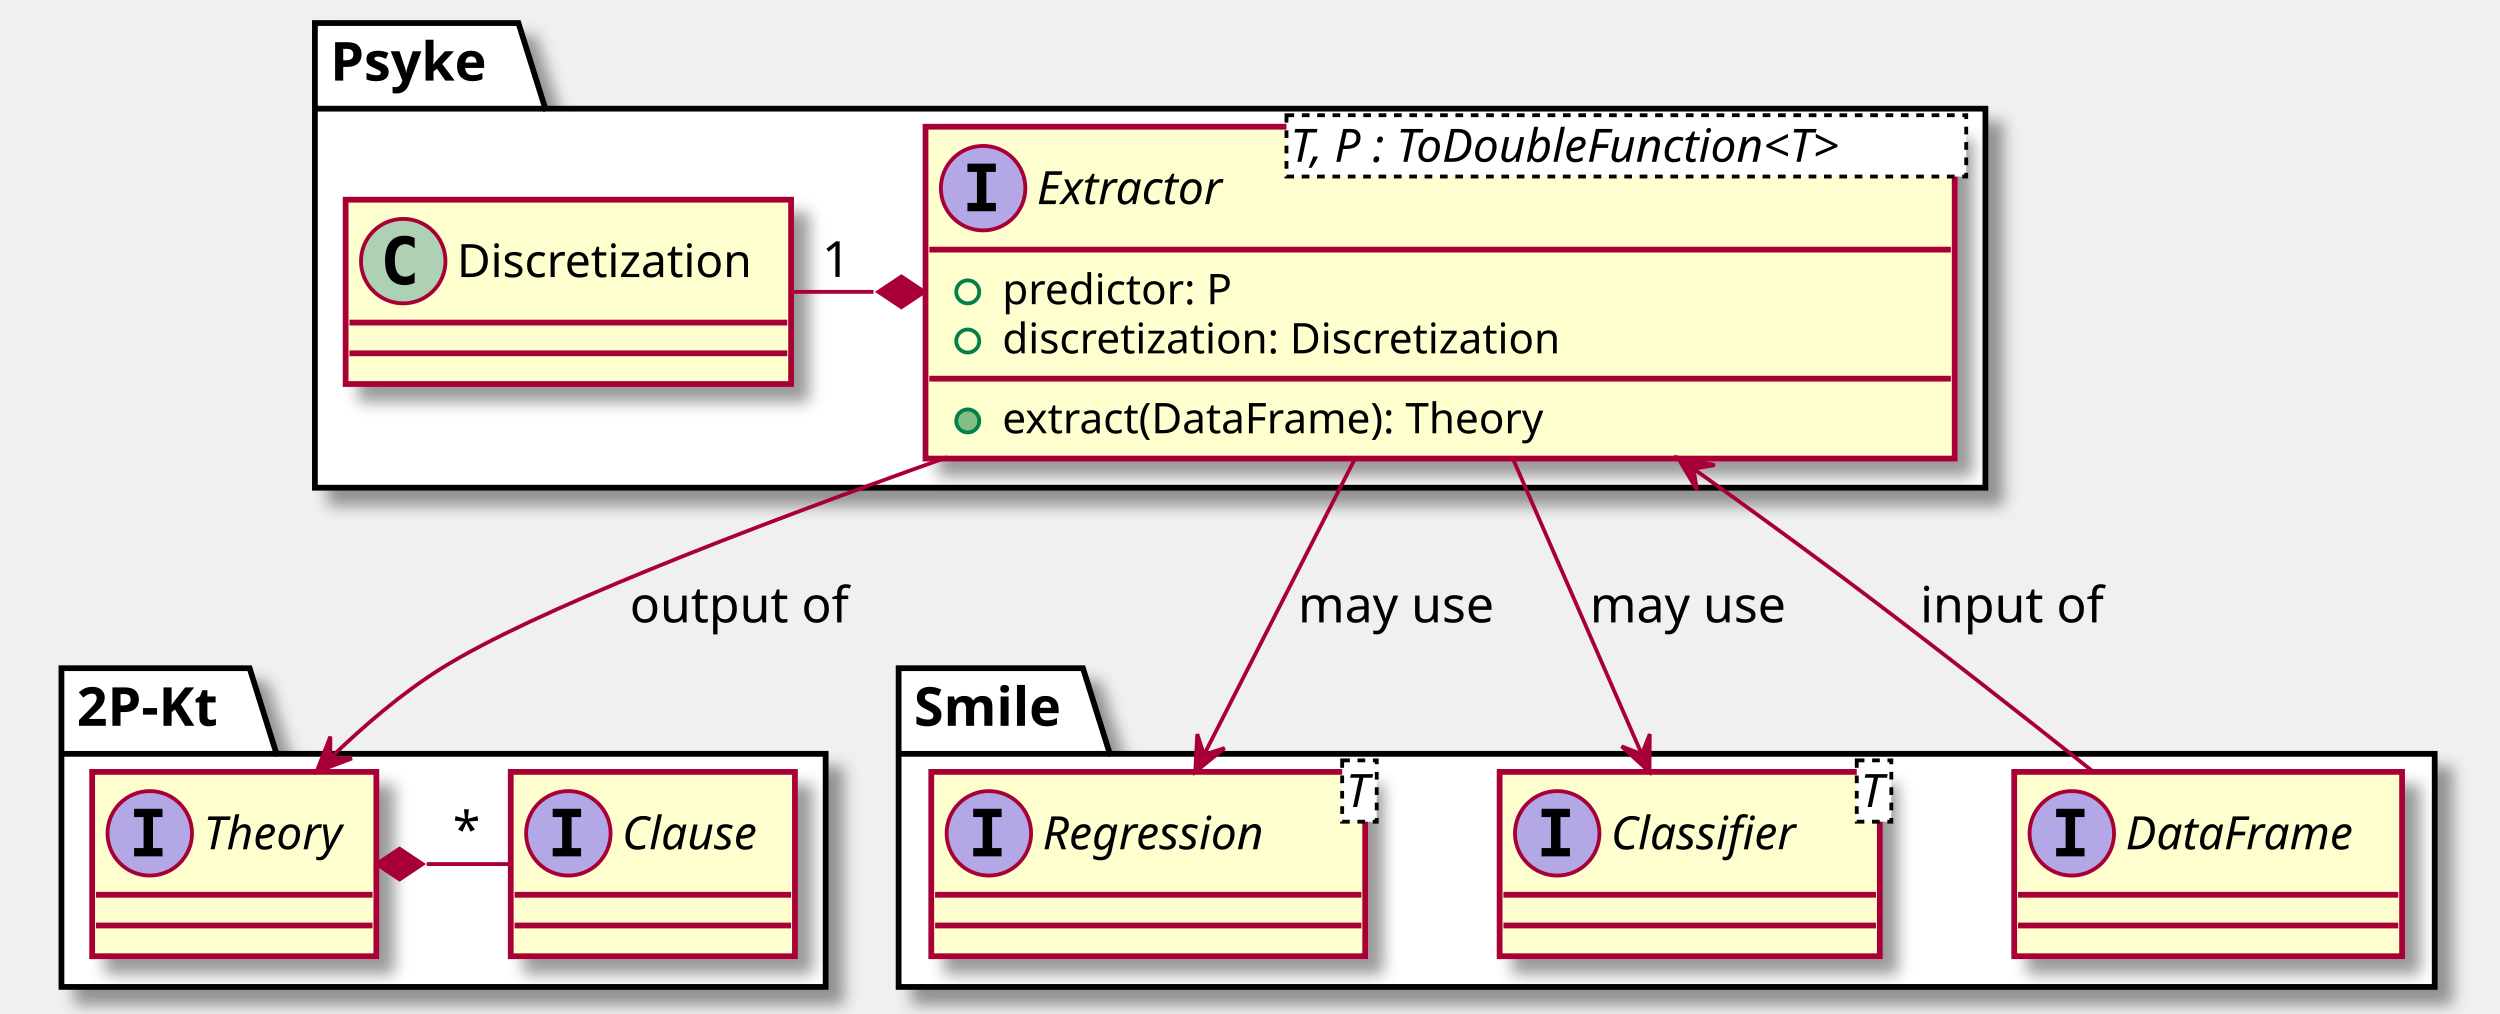
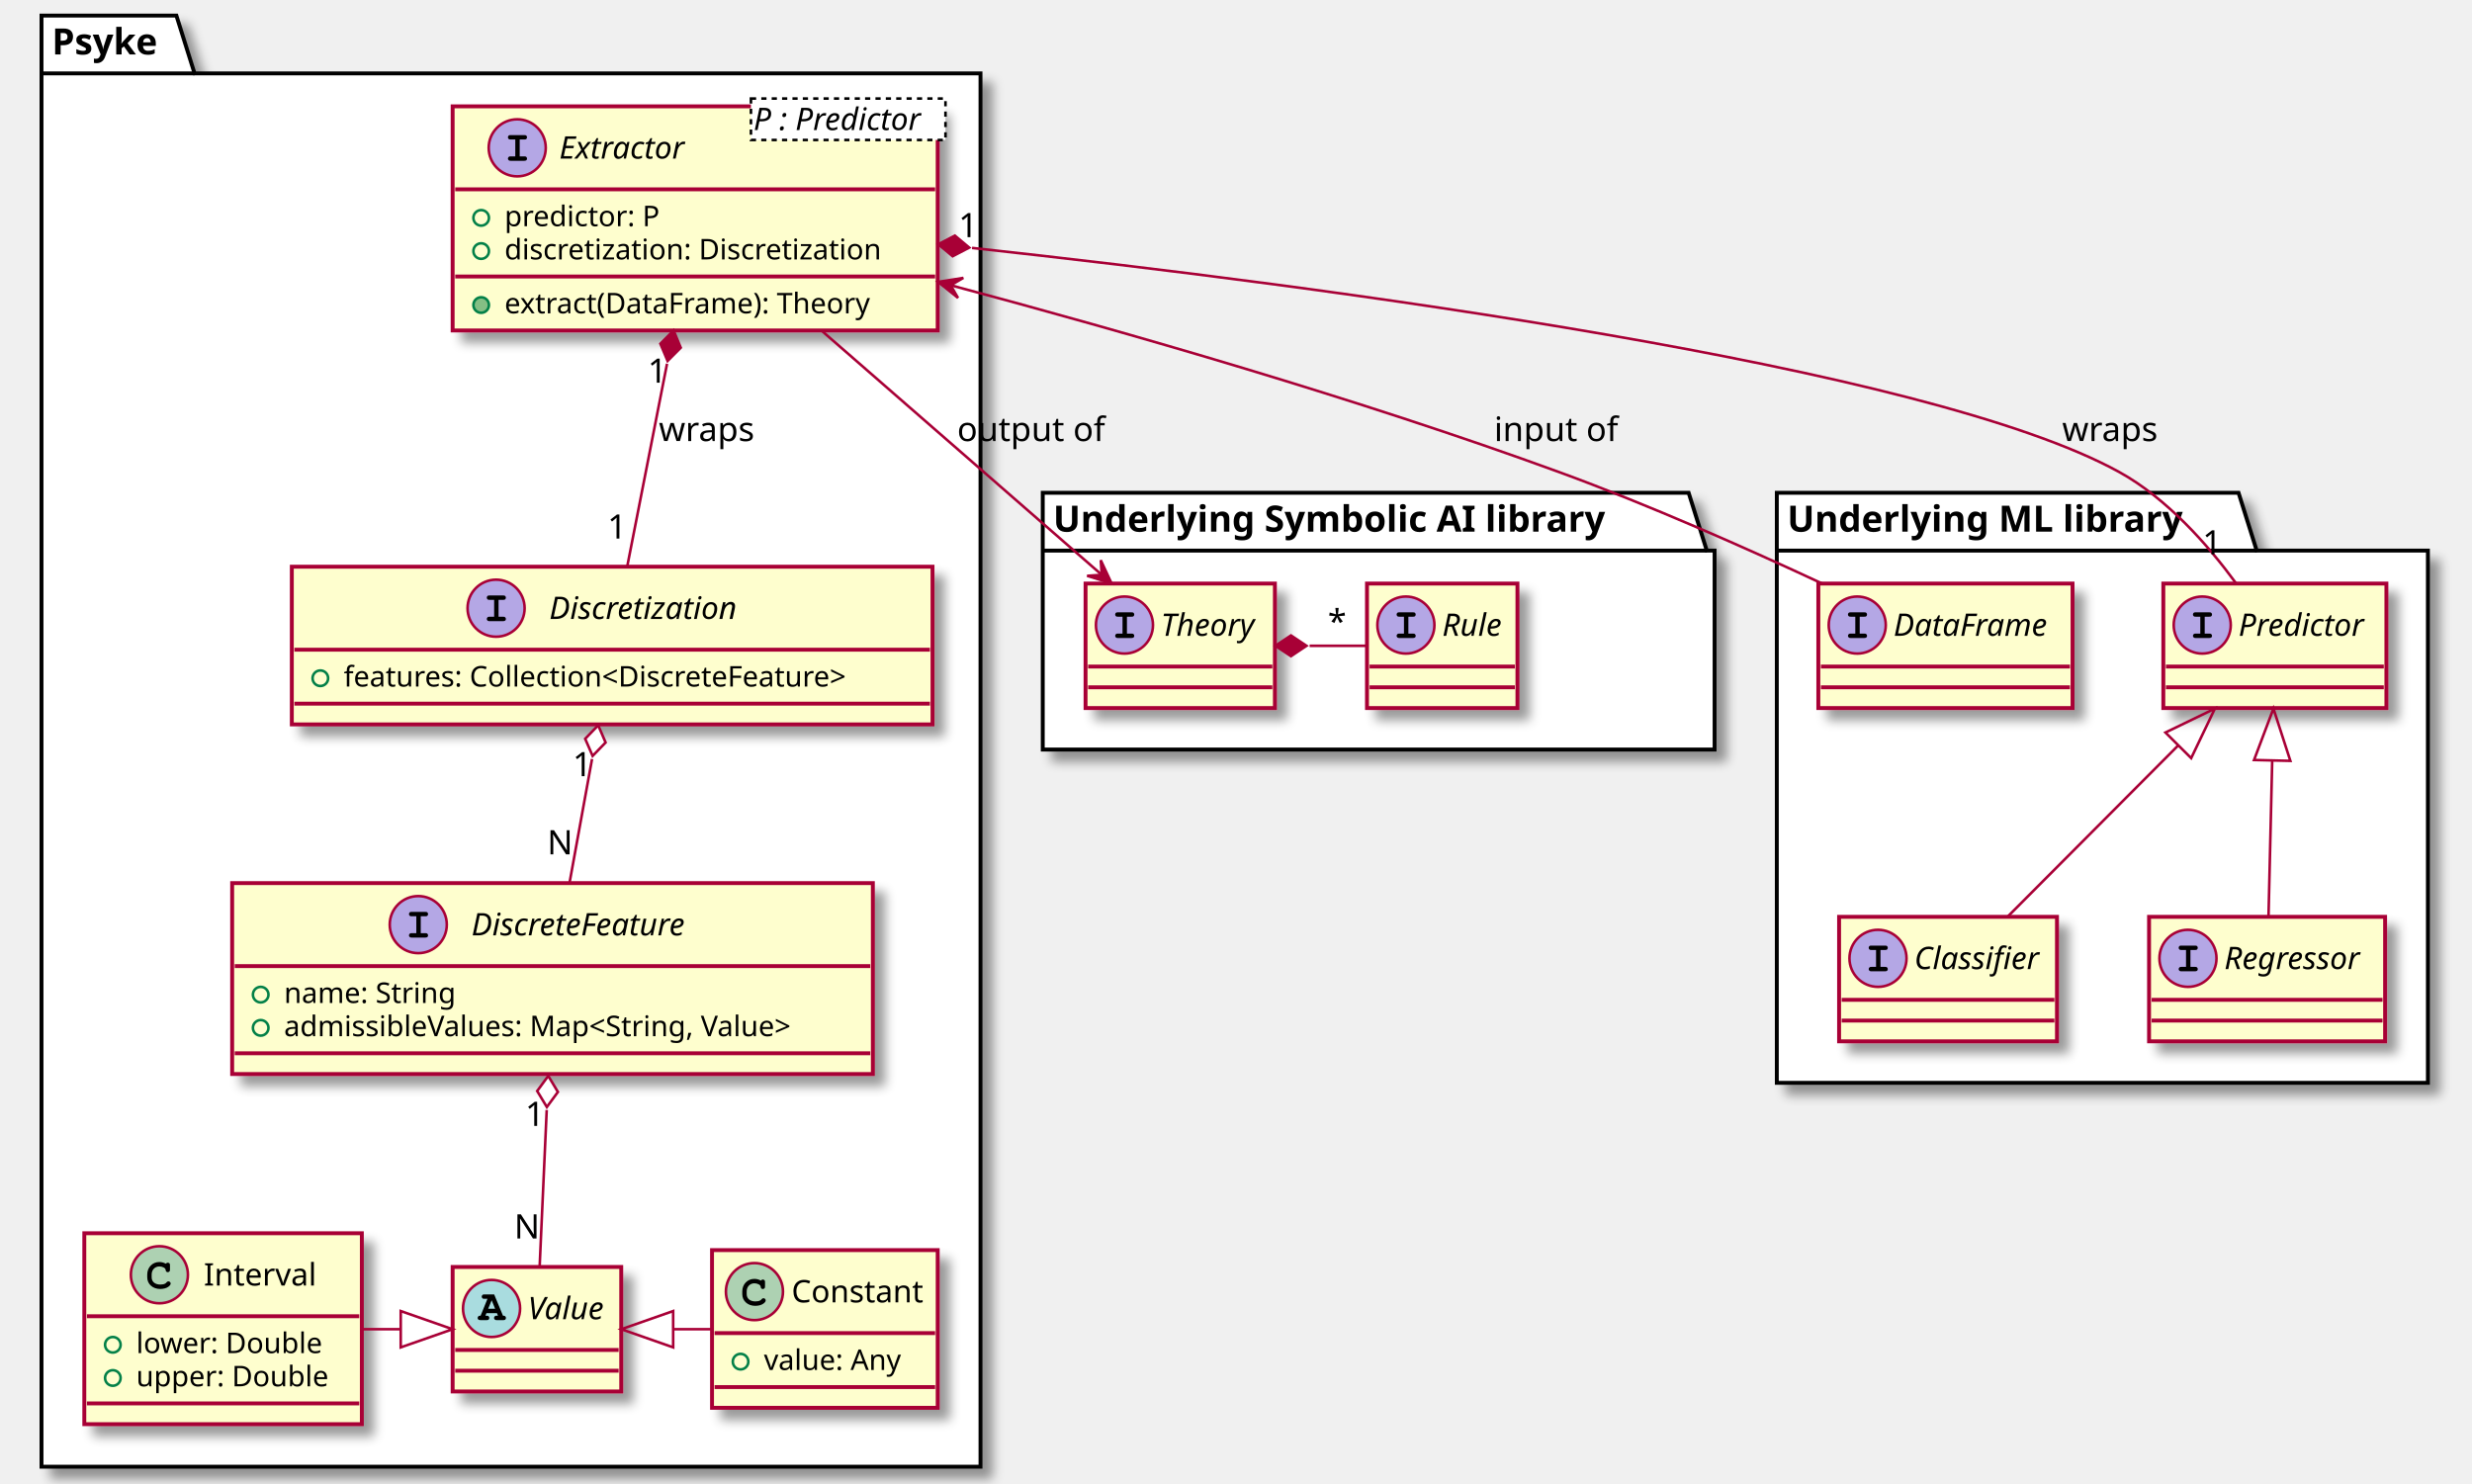
- <svg xmlns="http://www.w3.org/2000/svg" contentScriptType="application/ecmascript" contentStyleType="text/css" height="264px" preserveAspectRatio="none" style="width:651px;height:264px;background:#FFFFFF;" version="1.1" viewBox="0 0 651 264" width="651px" zoomAndPan="magnify">
+ <svg xmlns="http://www.w3.org/2000/svg" contentScriptType="application/ecmascript" contentStyleType="text/css" height="572px" preserveAspectRatio="none" style="width:953px;height:572px;background:#FFFFFF;" version="1.1" viewBox="0 0 953 572" width="953px" zoomAndPan="magnify">
  <defs>
-     <filter height="300%" id="fgtbr0j5qtv4c" width="300%" x="-1" y="-1">
+     <filter height="300%" id="fh14m5f13ghaq" width="300%" x="-1" y="-1">
      <feGaussianBlur result="blurOut" stdDeviation="2.0" />
      <feColorMatrix in="blurOut" result="blurOut2" type="matrix" values="0 0 0 0 0 0 0 0 0 0 0 0 0 0 0 0 0 0 .4 0" />
      <feOffset dx="4.0" dy="4.0" in="blurOut2" result="blurOut3" />
      <feBlend in="SourceGraphic" in2="blurOut3" mode="normal" />
    </filter>
  </defs>
  <g>
-     <polygon fill="#FFFFFF" filter="url(#fgtbr0j5qtv4c)" points="234,174,282,174,289,196.297,634,196.297,634,257,234,257,234,174" style="stroke:#000000;stroke-width:1.5;" />
-     <line style="stroke:#000000;stroke-width:1.5;" x1="234" x2="289" y1="196.297" y2="196.297" />
-     <text fill="#000000" font-family="sans-serif" font-size="14" font-weight="bold" lengthAdjust="spacing" textLength="42" x="238" y="188.995">Smile</text>
-     <polygon fill="#FFFFFF" filter="url(#fgtbr0j5qtv4c)" points="16,174,65,174,72,196.297,215,196.297,215,257,16,257,16,174" style="stroke:#000000;stroke-width:1.5;" />
-     <line style="stroke:#000000;stroke-width:1.5;" x1="16" x2="72" y1="196.297" y2="196.297" />
-     <text fill="#000000" font-family="sans-serif" font-size="14" font-weight="bold" lengthAdjust="spacing" textLength="43" x="20" y="188.995">2P-Kt</text>
-     <polygon fill="#FFFFFF" filter="url(#fgtbr0j5qtv4c)" points="82,6,135,6,142,28.297,517,28.297,517,127,82,127,82,6" style="stroke:#000000;stroke-width:1.5;" />
-     <line style="stroke:#000000;stroke-width:1.5;" x1="82" x2="142" y1="28.297" y2="28.297" />
-     <text fill="#000000" font-family="sans-serif" font-size="14" font-weight="bold" lengthAdjust="spacing" textLength="47" x="86" y="20.995">Psyke</text>
-     <rect codeLine="2" fill="#FEFECE" filter="url(#fgtbr0j5qtv4c)" height="48" id="Regression" style="stroke:#A80036;stroke-width:1.5;" width="113" x="242.5" y="201" />
-     <ellipse cx="257.5" cy="217" fill="#B4A7E5" rx="11" ry="11" style="stroke:#A80036;stroke-width:1.0;" />
-     <path d="M253.422,212.766 L253.422,210.609 L260.812,210.609 L260.812,212.766 L258.344,212.766 L258.344,220.844 L260.812,220.844 L260.812,223 L253.422,223 L253.422,220.844 L255.891,220.844 L255.891,212.766 L253.422,212.766 Z " fill="#000000" />
-     <text fill="#000000" font-family="sans-serif" font-size="12" font-style="italic" lengthAdjust="spacing" textLength="70" x="271.5" y="221.154">Regression</text>
-     <rect fill="#FFFFFF" height="15.969" style="stroke:#000000;stroke-width:1.0;stroke-dasharray:2.0,2.0;" width="9" x="349.5" y="198" />
-     <text fill="#000000" font-family="sans-serif" font-size="12" font-style="italic" lengthAdjust="spacing" textLength="7" x="350.5" y="210.139">T</text>
-     <line style="stroke:#A80036;stroke-width:1.5;" x1="243.5" x2="354.5" y1="233" y2="233" />
-     <line style="stroke:#A80036;stroke-width:1.5;" x1="243.5" x2="354.5" y1="241" y2="241" />
-     <rect codeLine="3" fill="#FEFECE" filter="url(#fgtbr0j5qtv4c)" height="48" id="Classifier" style="stroke:#A80036;stroke-width:1.5;" width="99" x="390.5" y="201" />
-     <ellipse cx="405.5" cy="217" fill="#B4A7E5" rx="11" ry="11" style="stroke:#A80036;stroke-width:1.0;" />
-     <path d="M401.422,212.766 L401.422,210.609 L408.812,210.609 L408.812,212.766 L406.344,212.766 L406.344,220.844 L408.812,220.844 L408.812,223 L401.422,223 L401.422,220.844 L403.891,220.844 L403.891,212.766 L401.422,212.766 Z " fill="#000000" />
-     <text fill="#000000" font-family="sans-serif" font-size="12" font-style="italic" lengthAdjust="spacing" textLength="56" x="419.5" y="221.154">Classifier</text>
-     <rect fill="#FFFFFF" height="15.969" style="stroke:#000000;stroke-width:1.0;stroke-dasharray:2.0,2.0;" width="9" x="483.5" y="198" />
-     <text fill="#000000" font-family="sans-serif" font-size="12" font-style="italic" lengthAdjust="spacing" textLength="7" x="484.5" y="210.139">T</text>
-     <line style="stroke:#A80036;stroke-width:1.5;" x1="391.5" x2="488.5" y1="233" y2="233" />
-     <line style="stroke:#A80036;stroke-width:1.5;" x1="391.5" x2="488.5" y1="241" y2="241" />
-     <rect codeLine="4" fill="#FEFECE" filter="url(#fgtbr0j5qtv4c)" height="48" id="DataFrame" style="stroke:#A80036;stroke-width:1.5;" width="101" x="524.5" y="201" />
-     <ellipse cx="539.5" cy="217" fill="#B4A7E5" rx="11" ry="11" style="stroke:#A80036;stroke-width:1.0;" />
-     <path d="M535.422,212.766 L535.422,210.609 L542.812,210.609 L542.812,212.766 L540.344,212.766 L540.344,220.844 L542.812,220.844 L542.812,223 L535.422,223 L535.422,220.844 L537.891,220.844 L537.891,212.766 L535.422,212.766 Z " fill="#000000" />
-     <text fill="#000000" font-family="sans-serif" font-size="12" font-style="italic" lengthAdjust="spacing" textLength="69" x="553.5" y="221.154">DataFrame</text>
-     <line style="stroke:#A80036;stroke-width:1.5;" x1="525.5" x2="624.5" y1="233" y2="233" />
-     <line style="stroke:#A80036;stroke-width:1.5;" x1="525.5" x2="624.5" y1="241" y2="241" />
-     <rect codeLine="8" fill="#FEFECE" filter="url(#fgtbr0j5qtv4c)" height="48" id="Clause" style="stroke:#A80036;stroke-width:1.5;" width="74" x="133" y="201" />
-     <ellipse cx="148" cy="217" fill="#B4A7E5" rx="11" ry="11" style="stroke:#A80036;stroke-width:1.0;" />
-     <path d="M143.922,212.766 L143.922,210.609 L151.312,210.609 L151.312,212.766 L148.844,212.766 L148.844,220.844 L151.312,220.844 L151.312,223 L143.922,223 L143.922,220.844 L146.391,220.844 L146.391,212.766 L143.922,212.766 Z " fill="#000000" />
-     <text fill="#000000" font-family="sans-serif" font-size="12" font-style="italic" lengthAdjust="spacing" textLength="42" x="162" y="221.154">Clause</text>
-     <line style="stroke:#A80036;stroke-width:1.5;" x1="134" x2="206" y1="233" y2="233" />
-     <line style="stroke:#A80036;stroke-width:1.5;" x1="134" x2="206" y1="241" y2="241" />
-     <rect codeLine="9" fill="#FEFECE" filter="url(#fgtbr0j5qtv4c)" height="48" id="Theory" style="stroke:#A80036;stroke-width:1.5;" width="74" x="24" y="201" />
-     <ellipse cx="39" cy="217" fill="#B4A7E5" rx="11" ry="11" style="stroke:#A80036;stroke-width:1.0;" />
-     <path d="M34.922,212.766 L34.922,210.609 L42.312,210.609 L42.312,212.766 L39.844,212.766 L39.844,220.844 L42.312,220.844 L42.312,223 L34.922,223 L34.922,220.844 L37.391,220.844 L37.391,212.766 L34.922,212.766 Z " fill="#000000" />
-     <text fill="#000000" font-family="sans-serif" font-size="12" font-style="italic" lengthAdjust="spacing" textLength="42" x="53" y="221.154">Theory</text>
-     <line style="stroke:#A80036;stroke-width:1.5;" x1="25" x2="97" y1="233" y2="233" />
-     <line style="stroke:#A80036;stroke-width:1.5;" x1="25" x2="97" y1="241" y2="241" />
-     <rect codeLine="15" fill="#FEFECE" filter="url(#fgtbr0j5qtv4c)" height="86.414" id="Extractor" style="stroke:#A80036;stroke-width:1.5;" width="268" x="241" y="33" />
-     <ellipse cx="256" cy="49" fill="#B4A7E5" rx="11" ry="11" style="stroke:#A80036;stroke-width:1.0;" />
-     <path d="M251.922,44.766 L251.922,42.609 L259.312,42.609 L259.312,44.766 L256.844,44.766 L256.844,52.844 L259.312,52.844 L259.312,55 L251.922,55 L251.922,52.844 L254.391,52.844 L254.391,44.766 L251.922,44.766 Z " fill="#000000" />
-     <text fill="#000000" font-family="sans-serif" font-size="12" font-style="italic" lengthAdjust="spacing" textLength="57" x="270" y="53.154">Extractor</text>
-     <rect fill="#FFFFFF" height="15.969" style="stroke:#000000;stroke-width:1.0;stroke-dasharray:2.0,2.0;" width="177" x="335" y="30" />
-     <text fill="#000000" font-family="sans-serif" font-size="12" font-style="italic" lengthAdjust="spacing" textLength="175" x="336" y="42.139">T, P : ToDoubleFunction&lt;T&gt;</text>
-     <line style="stroke:#A80036;stroke-width:1.5;" x1="242" x2="508" y1="65" y2="65" />
-     <ellipse cx="252" cy="76" rx="3" ry="3" style="stroke:#038048;stroke-width:1.0;fill:none;" />
-     <text fill="#000000" font-family="sans-serif" font-size="11" lengthAdjust="spacing" textLength="66" x="261" y="79.21">predictor: P</text>
-     <ellipse cx="252" cy="88.805" rx="3" ry="3" style="stroke:#038048;stroke-width:1.0;fill:none;" />
-     <text fill="#000000" font-family="sans-serif" font-size="11" lengthAdjust="spacing" textLength="159" x="261" y="92.015">discretization: Discretization</text>
-     <line style="stroke:#A80036;stroke-width:1.5;" x1="242" x2="508" y1="98.609" y2="98.609" />
-     <ellipse cx="252" cy="109.609" fill="#84BE84" rx="3" ry="3" style="stroke:#038048;stroke-width:1.0;" />
-     <text fill="#000000" font-family="sans-serif" font-size="11" lengthAdjust="spacing" textLength="156" x="261" y="112.82">extract(DataFrame): Theory</text>
-     <rect codeLine="21" fill="#FEFECE" filter="url(#fgtbr0j5qtv4c)" height="48" id="Discretization" style="stroke:#A80036;stroke-width:1.5;" width="116" x="90" y="52" />
-     <ellipse cx="105" cy="68" fill="#ADD1B2" rx="11" ry="11" style="stroke:#A80036;stroke-width:1.0;" />
-     <path d="M107.969,73.641 Q107.391,73.938 106.75,74.078 Q106.109,74.234 105.406,74.234 Q102.906,74.234 101.578,72.594 Q100.266,70.938 100.266,67.812 Q100.266,64.688 101.578,63.031 Q102.906,61.375 105.406,61.375 Q106.109,61.375 106.75,61.531 Q107.406,61.688 107.969,61.984 L107.969,64.703 Q107.344,64.125 106.75,63.859 Q106.156,63.578 105.531,63.578 Q104.188,63.578 103.5,64.656 Q102.812,65.719 102.812,67.812 Q102.812,69.906 103.5,70.984 Q104.188,72.047 105.531,72.047 Q106.156,72.047 106.75,71.781 Q107.344,71.5 107.969,70.922 L107.969,73.641 Z " fill="#000000" />
-     <text fill="#000000" font-family="sans-serif" font-size="12" lengthAdjust="spacing" textLength="84" x="119" y="72.154">Discretization</text>
-     <line style="stroke:#A80036;stroke-width:1.5;" x1="91" x2="205" y1="84" y2="84" />
-     <line style="stroke:#A80036;stroke-width:1.5;" x1="91" x2="205" y1="92" y2="92" />
-     <path codeLine="11" d="M111.113,225 C118.375,225 125.636,225 132.897,225 " fill="none" id="Theory-backto-Clause" style="stroke:#A80036;stroke-width:1.0;" />
-     <polygon fill="#A80036" points="98.043,225,104.043,229,110.043,225,104.043,221,98.043,225" style="stroke:#A80036;stroke-width:1.0;" />
-     <text fill="#000000" font-family="sans-serif" font-size="13" lengthAdjust="spacing" textLength="0" x="110.096" y="220.534" />
-     <text fill="#000000" font-family="sans-serif" font-size="13" lengthAdjust="spacing" textLength="7" x="117.903" y="220.603">*</text>
-     <path codeLine="23" d="M206.08,76 C213.207,76 220.334,76 227.461,76 " fill="none" id="Discretization-to-Extractor" style="stroke:#A80036;stroke-width:1.0;" />
-     <polygon fill="#A80036" points="240.722,76,234.722,72,228.722,76,234.722,80,240.722,76" style="stroke:#A80036;stroke-width:1.0;" />
-     <text fill="#000000" font-family="sans-serif" font-size="13" lengthAdjust="spacing" textLength="8" x="214.034" y="72.115">1</text>
-     <text fill="#000000" font-family="sans-serif" font-size="13" lengthAdjust="spacing" textLength="0" x="232.843" y="72.625" />
-     <path codeLine="26" d="M353.018,119.097 C340.33,143.971 324.726,174.563 313.557,196.46 " fill="none" id="Extractor-to-Regression" style="stroke:#A80036;stroke-width:1.0;" />
-     <polygon fill="#A80036" points="311.244,200.996,318.896,194.796,313.516,196.542,311.77,191.161,311.244,200.996" style="stroke:#A80036;stroke-width:1.0;" />
-     <text fill="#000000" font-family="sans-serif" font-size="13" lengthAdjust="spacing" textLength="55" x="338" y="162.067">may use</text>
-     <path codeLine="27" d="M393.801,119.097 C404.607,143.868 417.886,174.307 427.43,196.185 " fill="none" id="Extractor-to-Classifier" style="stroke:#A80036;stroke-width:1.0;" />
-     <polygon fill="#A80036" points="429.528,200.996,429.596,191.147,427.529,196.413,422.263,194.346,429.528,200.996" style="stroke:#A80036;stroke-width:1.0;" />
-     <text fill="#000000" font-family="sans-serif" font-size="13" lengthAdjust="spacing" textLength="55" x="414" y="162.067">may use</text>
-     <path codeLine="29" d="M544.709,200.66 C525.723,185.556 500.641,165.878 478,149 C466.159,140.173 453.416,130.936 441.065,122.115 " fill="none" id="DataFrame-to-Extractor" style="stroke:#A80036;stroke-width:1.0;" />
-     <polygon fill="#A80036" points="436.894,119.141,441.9,127.622,440.965,122.043,446.544,121.109,436.894,119.141" style="stroke:#A80036;stroke-width:1.0;" />
-     <text fill="#000000" font-family="sans-serif" font-size="13" lengthAdjust="spacing" textLength="48" x="500" y="162.067">input of</text>
-     <path codeLine="30" d="M246.669,119.059 C193.377,138.029 138.521,159.298 115,174 C104.667,180.459 94.604,189.099 86.02,197.43 " fill="none" id="Extractor-to-Theory" style="stroke:#A80036;stroke-width:1.0;" />
-     <polygon fill="#A80036" points="82.435,200.974,91.648,197.491,85.991,197.458,86.023,191.802,82.435,200.974" style="stroke:#A80036;stroke-width:1.0;" />
-     <text fill="#000000" font-family="sans-serif" font-size="13" lengthAdjust="spacing" textLength="58" x="164" y="162.067">output of</text>
+     <polygon fill="#FFFFFF" filter="url(#fh14m5f13ghaq)" points="685,190,863,190,870,212.297,936,212.297,936,417.5,685,417.5,685,190" style="stroke:#000000;stroke-width:1.5;" />
+     <line style="stroke:#000000;stroke-width:1.5;" x1="685" x2="870" y1="212.297" y2="212.297" />
+     <text fill="#000000" font-family="sans-serif" font-size="14" font-weight="bold" lengthAdjust="spacing" textLength="172" x="689" y="204.995">Underlying ML library</text>
+     <polygon fill="#FFFFFF" filter="url(#fh14m5f13ghaq)" points="402,190,651,190,658,212.297,661,212.297,661,289,402,289,402,190" style="stroke:#000000;stroke-width:1.5;" />
+     <line style="stroke:#000000;stroke-width:1.5;" x1="402" x2="658" y1="212.297" y2="212.297" />
+     <text fill="#000000" font-family="sans-serif" font-size="14" font-weight="bold" lengthAdjust="spacing" textLength="243" x="406" y="204.995">Underlying Symbolic AI library</text>
+     <polygon fill="#FFFFFF" filter="url(#fh14m5f13ghaq)" points="16,6,68,6,75,28.297,378,28.297,378,565.5,16,565.5,16,6" style="stroke:#000000;stroke-width:1.5;" />
+     <line style="stroke:#000000;stroke-width:1.5;" x1="16" x2="75" y1="28.297" y2="28.297" />
+     <text fill="#000000" font-family="sans-serif" font-size="14" font-weight="bold" lengthAdjust="spacing" textLength="46" x="20" y="20.995">Psyke</text>
+     <rect codeLine="2" fill="#FEFECE" filter="url(#fh14m5f13ghaq)" height="48" id="Predictor" style="stroke:#A80036;stroke-width:1.5;" width="86" x="834" y="225" />
+     <ellipse cx="849" cy="241" fill="#B4A7E5" rx="11" ry="11" style="stroke:#A80036;stroke-width:1.0;" />
+     <path d="M849.953,237.781 L851.672,237.781 C852.062,237.781 852.25,237.75 852.375,237.672 C852.641,237.516 852.781,237.234 852.781,236.938 C852.781,236.672 852.672,236.406 852.438,236.234 C852.266,236.125 852.125,236.094 851.672,236.094 L846.531,236.094 C846.094,236.094 845.969,236.109 845.812,236.203 C845.562,236.359 845.406,236.656 845.406,236.938 C845.406,237.219 845.547,237.469 845.766,237.641 C845.922,237.75 846.109,237.781 846.531,237.781 L848.25,237.781 L848.25,244.297 L846.531,244.297 C846.094,244.297 845.969,244.312 845.812,244.422 C845.562,244.578 845.406,244.859 845.406,245.156 C845.406,245.406 845.547,245.672 845.766,245.828 C845.922,245.953 846.125,246 846.531,246 L851.672,246 C852.422,246 852.781,245.719 852.781,245.156 C852.781,244.875 852.672,244.625 852.438,244.453 C852.266,244.328 852.125,244.297 851.672,244.297 L849.953,244.297 L849.953,237.781 Z " fill="#000000" />
+     <text fill="#000000" font-family="sans-serif" font-size="12" font-style="italic" lengthAdjust="spacing" textLength="54" x="863" y="245.154">Predictor</text>
+     <line style="stroke:#A80036;stroke-width:1.5;" x1="835" x2="919" y1="257" y2="257" />
+     <line style="stroke:#A80036;stroke-width:1.5;" x1="835" x2="919" y1="265" y2="265" />
+     <rect codeLine="3" fill="#FEFECE" filter="url(#fh14m5f13ghaq)" height="48" id="DataFrame" style="stroke:#A80036;stroke-width:1.5;" width="98" x="701" y="225" />
+     <ellipse cx="716" cy="241" fill="#B4A7E5" rx="11" ry="11" style="stroke:#A80036;stroke-width:1.0;" />
+     <path d="M716.953,237.781 L718.672,237.781 C719.062,237.781 719.25,237.75 719.375,237.672 C719.641,237.516 719.781,237.234 719.781,236.938 C719.781,236.672 719.672,236.406 719.438,236.234 C719.266,236.125 719.125,236.094 718.672,236.094 L713.531,236.094 C713.094,236.094 712.969,236.109 712.812,236.203 C712.562,236.359 712.406,236.656 712.406,236.938 C712.406,237.219 712.547,237.469 712.766,237.641 C712.922,237.75 713.109,237.781 713.531,237.781 L715.25,237.781 L715.25,244.297 L713.531,244.297 C713.094,244.297 712.969,244.312 712.812,244.422 C712.562,244.578 712.406,244.859 712.406,245.156 C712.406,245.406 712.547,245.672 712.766,245.828 C712.922,245.953 713.125,246 713.531,246 L718.672,246 C719.422,246 719.781,245.719 719.781,245.156 C719.781,244.875 719.672,244.625 719.438,244.453 C719.266,244.328 719.125,244.297 718.672,244.297 L716.953,244.297 L716.953,237.781 Z " fill="#000000" />
+     <text fill="#000000" font-family="sans-serif" font-size="12" font-style="italic" lengthAdjust="spacing" textLength="66" x="730" y="245.154">DataFrame</text>
+     <line style="stroke:#A80036;stroke-width:1.5;" x1="702" x2="798" y1="257" y2="257" />
+     <line style="stroke:#A80036;stroke-width:1.5;" x1="702" x2="798" y1="265" y2="265" />
+     <rect codeLine="5" fill="#FEFECE" filter="url(#fh14m5f13ghaq)" height="48" id="Classifier" style="stroke:#A80036;stroke-width:1.5;" width="84" x="709" y="353.5" />
+     <ellipse cx="724" cy="369.5" fill="#B4A7E5" rx="11" ry="11" style="stroke:#A80036;stroke-width:1.0;" />
+     <path d="M724.953,366.281 L726.672,366.281 C727.062,366.281 727.25,366.25 727.375,366.172 C727.641,366.016 727.781,365.734 727.781,365.438 C727.781,365.172 727.672,364.906 727.438,364.734 C727.266,364.625 727.125,364.594 726.672,364.594 L721.531,364.594 C721.094,364.594 720.969,364.609 720.812,364.703 C720.562,364.859 720.406,365.156 720.406,365.438 C720.406,365.719 720.547,365.969 720.766,366.141 C720.922,366.25 721.109,366.281 721.531,366.281 L723.25,366.281 L723.25,372.797 L721.531,372.797 C721.094,372.797 720.969,372.812 720.812,372.922 C720.562,373.078 720.406,373.359 720.406,373.656 C720.406,373.906 720.547,374.172 720.766,374.328 C720.922,374.453 721.125,374.5 721.531,374.5 L726.672,374.5 C727.422,374.5 727.781,374.219 727.781,373.656 C727.781,373.375 727.672,373.125 727.438,372.953 C727.266,372.828 727.125,372.797 726.672,372.797 L724.953,372.797 L724.953,366.281 Z " fill="#000000" />
+     <text fill="#000000" font-family="sans-serif" font-size="12" font-style="italic" lengthAdjust="spacing" textLength="52" x="738" y="373.654">Classifier</text>
+     <line style="stroke:#A80036;stroke-width:1.5;" x1="710" x2="792" y1="385.5" y2="385.5" />
+     <line style="stroke:#A80036;stroke-width:1.5;" x1="710" x2="792" y1="393.5" y2="393.5" />
+     <rect codeLine="6" fill="#FEFECE" filter="url(#fh14m5f13ghaq)" height="48" id="Regressor" style="stroke:#A80036;stroke-width:1.5;" width="91" x="828.5" y="353.5" />
+     <ellipse cx="843.5" cy="369.5" fill="#B4A7E5" rx="11" ry="11" style="stroke:#A80036;stroke-width:1.0;" />
+     <path d="M844.453,366.281 L846.172,366.281 C846.562,366.281 846.75,366.25 846.875,366.172 C847.141,366.016 847.281,365.734 847.281,365.438 C847.281,365.172 847.172,364.906 846.938,364.734 C846.766,364.625 846.625,364.594 846.172,364.594 L841.031,364.594 C840.594,364.594 840.469,364.609 840.312,364.703 C840.062,364.859 839.906,365.156 839.906,365.438 C839.906,365.719 840.047,365.969 840.266,366.141 C840.422,366.25 840.609,366.281 841.031,366.281 L842.75,366.281 L842.75,372.797 L841.031,372.797 C840.594,372.797 840.469,372.812 840.312,372.922 C840.062,373.078 839.906,373.359 839.906,373.656 C839.906,373.906 840.047,374.172 840.266,374.328 C840.422,374.453 840.625,374.5 841.031,374.5 L846.172,374.5 C846.922,374.5 847.281,374.219 847.281,373.656 C847.281,373.375 847.172,373.125 846.938,372.953 C846.766,372.828 846.625,372.797 846.172,372.797 L844.453,372.797 L844.453,366.281 Z " fill="#000000" />
+     <text fill="#000000" font-family="sans-serif" font-size="12" font-style="italic" lengthAdjust="spacing" textLength="59" x="857.5" y="373.654">Regressor</text>
+     <line style="stroke:#A80036;stroke-width:1.5;" x1="829.5" x2="918.5" y1="385.5" y2="385.5" />
+     <line style="stroke:#A80036;stroke-width:1.5;" x1="829.5" x2="918.5" y1="393.5" y2="393.5" />
+     <rect codeLine="13" fill="#FEFECE" filter="url(#fh14m5f13ghaq)" height="48" id="Rule" style="stroke:#A80036;stroke-width:1.5;" width="58" x="527" y="225" />
+     <ellipse cx="542" cy="241" fill="#B4A7E5" rx="11" ry="11" style="stroke:#A80036;stroke-width:1.0;" />
+     <path d="M542.953,237.781 L544.672,237.781 C545.062,237.781 545.25,237.75 545.375,237.672 C545.641,237.516 545.781,237.234 545.781,236.938 C545.781,236.672 545.672,236.406 545.438,236.234 C545.266,236.125 545.125,236.094 544.672,236.094 L539.531,236.094 C539.094,236.094 538.969,236.109 538.812,236.203 C538.562,236.359 538.406,236.656 538.406,236.938 C538.406,237.219 538.547,237.469 538.766,237.641 C538.922,237.75 539.109,237.781 539.531,237.781 L541.25,237.781 L541.25,244.297 L539.531,244.297 C539.094,244.297 538.969,244.312 538.812,244.422 C538.562,244.578 538.406,244.859 538.406,245.156 C538.406,245.406 538.547,245.672 538.766,245.828 C538.922,245.953 539.125,246 539.531,246 L544.672,246 C545.422,246 545.781,245.719 545.781,245.156 C545.781,244.875 545.672,244.625 545.438,244.453 C545.266,244.328 545.125,244.297 544.672,244.297 L542.953,244.297 L542.953,237.781 Z " fill="#000000" />
+     <text fill="#000000" font-family="sans-serif" font-size="12" font-style="italic" lengthAdjust="spacing" textLength="26" x="556" y="245.154">Rule</text>
+     <line style="stroke:#A80036;stroke-width:1.5;" x1="528" x2="584" y1="257" y2="257" />
+     <line style="stroke:#A80036;stroke-width:1.5;" x1="528" x2="584" y1="265" y2="265" />
+     <rect codeLine="14" fill="#FEFECE" filter="url(#fh14m5f13ghaq)" height="48" id="Theory" style="stroke:#A80036;stroke-width:1.5;" width="73" x="418.5" y="225" />
+     <ellipse cx="433.5" cy="241" fill="#B4A7E5" rx="11" ry="11" style="stroke:#A80036;stroke-width:1.0;" />
+     <path d="M434.453,237.781 L436.172,237.781 C436.562,237.781 436.75,237.75 436.875,237.672 C437.141,237.516 437.281,237.234 437.281,236.938 C437.281,236.672 437.172,236.406 436.938,236.234 C436.766,236.125 436.625,236.094 436.172,236.094 L431.031,236.094 C430.594,236.094 430.469,236.109 430.312,236.203 C430.062,236.359 429.906,236.656 429.906,236.938 C429.906,237.219 430.047,237.469 430.266,237.641 C430.422,237.75 430.609,237.781 431.031,237.781 L432.75,237.781 L432.75,244.297 L431.031,244.297 C430.594,244.297 430.469,244.312 430.312,244.422 C430.062,244.578 429.906,244.859 429.906,245.156 C429.906,245.406 430.047,245.672 430.266,245.828 C430.422,245.953 430.625,246 431.031,246 L436.172,246 C436.922,246 437.281,245.719 437.281,245.156 C437.281,244.875 437.172,244.625 436.938,244.453 C436.766,244.328 436.625,244.297 436.172,244.297 L434.453,244.297 L434.453,237.781 Z " fill="#000000" />
+     <text fill="#000000" font-family="sans-serif" font-size="12" font-style="italic" lengthAdjust="spacing" textLength="41" x="447.5" y="245.154">Theory</text>
+     <line style="stroke:#A80036;stroke-width:1.5;" x1="419.5" x2="490.5" y1="257" y2="257" />
+     <line style="stroke:#A80036;stroke-width:1.5;" x1="419.5" x2="490.5" y1="265" y2="265" />
+     <rect codeLine="20" fill="#FEFECE" filter="url(#fh14m5f13ghaq)" height="86.414" id="Extractor" style="stroke:#A80036;stroke-width:1.5;" width="187" x="174.5" y="41" />
+     <ellipse cx="199.4" cy="57" fill="#B4A7E5" rx="11" ry="11" style="stroke:#A80036;stroke-width:1.0;" />
+     <path d="M200.353,53.781 L202.072,53.781 C202.463,53.781 202.65,53.75 202.775,53.672 C203.041,53.516 203.181,53.234 203.181,52.938 C203.181,52.672 203.072,52.406 202.838,52.234 C202.666,52.125 202.525,52.094 202.072,52.094 L196.931,52.094 C196.494,52.094 196.369,52.109 196.213,52.203 C195.963,52.359 195.806,52.656 195.806,52.938 C195.806,53.219 195.947,53.469 196.166,53.641 C196.322,53.75 196.509,53.781 196.931,53.781 L198.65,53.781 L198.65,60.297 L196.931,60.297 C196.494,60.297 196.369,60.312 196.213,60.422 C195.963,60.578 195.806,60.859 195.806,61.156 C195.806,61.406 195.947,61.672 196.166,61.828 C196.322,61.953 196.525,62 196.931,62 L202.072,62 C202.822,62 203.181,61.719 203.181,61.156 C203.181,60.875 203.072,60.625 202.838,60.453 C202.666,60.328 202.525,60.297 202.072,60.297 L200.353,60.297 L200.353,53.781 Z " fill="#000000" />
+     <text fill="#000000" font-family="sans-serif" font-size="12" font-style="italic" lengthAdjust="spacing" textLength="56" x="215.6" y="61.154">Extractor</text>
+     <rect fill="#FFFFFF" height="15.969" style="stroke:#000000;stroke-width:1.0;stroke-dasharray:2.0,2.0;" width="75" x="289.5" y="38" />
+     <text fill="#000000" font-family="sans-serif" font-size="12" font-style="italic" lengthAdjust="spacing" textLength="73" x="290.5" y="50.139">P : Predictor</text>
+     <line style="stroke:#A80036;stroke-width:1.5;" x1="175.5" x2="360.5" y1="73" y2="73" />
+     <ellipse cx="185.5" cy="84" rx="3" ry="3" style="stroke:#038048;stroke-width:1.0;fill:none;" />
+     <text fill="#000000" font-family="sans-serif" font-size="11" lengthAdjust="spacing" textLength="63" x="194.5" y="87.21">predictor: P</text>
+     <ellipse cx="185.5" cy="96.805" rx="3" ry="3" style="stroke:#038048;stroke-width:1.0;fill:none;" />
+     <text fill="#000000" font-family="sans-serif" font-size="11" lengthAdjust="spacing" textLength="161" x="194.5" y="100.015">discretization: Discretization</text>
+     <line style="stroke:#A80036;stroke-width:1.5;" x1="175.5" x2="360.5" y1="106.609" y2="106.609" />
+     <ellipse cx="185.5" cy="117.609" fill="#84BE84" rx="3" ry="3" style="stroke:#038048;stroke-width:1.0;" />
+     <text fill="#000000" font-family="sans-serif" font-size="11" lengthAdjust="spacing" textLength="158" x="194.5" y="120.82">extract(DataFrame): Theory</text>
+     <rect codeLine="26" fill="#FEFECE" filter="url(#fh14m5f13ghaq)" height="60.805" id="Discretization" style="stroke:#A80036;stroke-width:1.5;" width="247" x="112.5" y="218.5" />
+     <ellipse cx="191.25" cy="234.5" fill="#B4A7E5" rx="11" ry="11" style="stroke:#A80036;stroke-width:1.0;" />
+     <path d="M192.203,231.281 L193.922,231.281 C194.312,231.281 194.5,231.25 194.625,231.172 C194.891,231.016 195.031,230.734 195.031,230.438 C195.031,230.172 194.922,229.906 194.688,229.734 C194.516,229.625 194.375,229.594 193.922,229.594 L188.781,229.594 C188.344,229.594 188.219,229.609 188.062,229.703 C187.812,229.859 187.656,230.156 187.656,230.438 C187.656,230.719 187.797,230.969 188.016,231.141 C188.172,231.25 188.359,231.281 188.781,231.281 L190.5,231.281 L190.5,237.797 L188.781,237.797 C188.344,237.797 188.219,237.812 188.062,237.922 C187.812,238.078 187.656,238.359 187.656,238.656 C187.656,238.906 187.797,239.172 188.016,239.328 C188.172,239.453 188.375,239.5 188.781,239.5 L193.922,239.5 C194.672,239.5 195.031,239.219 195.031,238.656 C195.031,238.375 194.922,238.125 194.688,237.953 C194.516,237.828 194.375,237.797 193.922,237.797 L192.203,237.797 L192.203,231.281 Z " fill="#000000" />
+     <text fill="#000000" font-family="sans-serif" font-size="12" font-style="italic" lengthAdjust="spacing" textLength="81" x="211.75" y="238.654">Discretization</text>
+     <line style="stroke:#A80036;stroke-width:1.5;" x1="113.5" x2="358.5" y1="250.5" y2="250.5" />
+     <ellipse cx="123.5" cy="261.5" rx="3" ry="3" style="stroke:#038048;stroke-width:1.0;fill:none;" />
+     <text fill="#000000" font-family="sans-serif" font-size="11" lengthAdjust="spacing" textLength="221" x="132.5" y="264.71">features: Collection&lt;DiscreteFeature&gt;</text>
+     <line style="stroke:#A80036;stroke-width:1.5;" x1="113.5" x2="358.5" y1="271.305" y2="271.305" />
+     <rect codeLine="32" fill="#FEFECE" filter="url(#fh14m5f13ghaq)" height="73.609" id="DiscreteFeature" style="stroke:#A80036;stroke-width:1.5;" width="247" x="89.5" y="340.5" />
+     <ellipse cx="161.25" cy="356.5" fill="#B4A7E5" rx="11" ry="11" style="stroke:#A80036;stroke-width:1.0;" />
+     <path d="M162.203,353.281 L163.922,353.281 C164.312,353.281 164.5,353.25 164.625,353.172 C164.891,353.016 165.031,352.734 165.031,352.438 C165.031,352.172 164.922,351.906 164.688,351.734 C164.516,351.625 164.375,351.594 163.922,351.594 L158.781,351.594 C158.344,351.594 158.219,351.609 158.062,351.703 C157.812,351.859 157.656,352.156 157.656,352.438 C157.656,352.719 157.797,352.969 158.016,353.141 C158.172,353.25 158.359,353.281 158.781,353.281 L160.5,353.281 L160.5,359.797 L158.781,359.797 C158.344,359.797 158.219,359.812 158.062,359.922 C157.812,360.078 157.656,360.359 157.656,360.656 C157.656,360.906 157.797,361.172 158.016,361.328 C158.172,361.453 158.375,361.5 158.781,361.5 L163.922,361.5 C164.672,361.5 165.031,361.219 165.031,360.656 C165.031,360.375 164.922,360.125 164.688,359.953 C164.516,359.828 164.375,359.797 163.922,359.797 L162.203,359.797 L162.203,353.281 Z " fill="#000000" />
+     <text fill="#000000" font-family="sans-serif" font-size="12" font-style="italic" lengthAdjust="spacing" textLength="95" x="181.75" y="360.654">DiscreteFeature</text>
+     <line style="stroke:#A80036;stroke-width:1.5;" x1="90.5" x2="335.5" y1="372.5" y2="372.5" />
+     <ellipse cx="100.5" cy="383.5" rx="3" ry="3" style="stroke:#038048;stroke-width:1.0;fill:none;" />
+     <text fill="#000000" font-family="sans-serif" font-size="11" lengthAdjust="spacing" textLength="73" x="109.5" y="386.71">name: String</text>
+     <ellipse cx="100.5" cy="396.305" rx="3" ry="3" style="stroke:#038048;stroke-width:1.0;fill:none;" />
+     <text fill="#000000" font-family="sans-serif" font-size="11" lengthAdjust="spacing" textLength="221" x="109.5" y="399.515">admissibleValues: Map&lt;String, Value&gt;</text>
+     <line style="stroke:#A80036;stroke-width:1.5;" x1="90.5" x2="335.5" y1="406.109" y2="406.109" />
+     <rect codeLine="39" fill="#FEFECE" filter="url(#fh14m5f13ghaq)" height="48" id="Value" style="stroke:#A80036;stroke-width:1.5;" width="65" x="174.5" y="488.5" />
+     <ellipse cx="189.5" cy="504.5" fill="#A9DCDF" rx="11" ry="11" style="stroke:#A80036;stroke-width:1.0;" />
+     <path d="M191.578,506.312 L191.969,507.297 L191.578,507.297 C191.125,507.297 191.016,507.312 190.859,507.422 C190.609,507.578 190.453,507.859 190.453,508.156 C190.453,508.422 190.594,508.672 190.812,508.828 C190.953,508.953 191.156,509 191.578,509 L193.938,509 C194.297,509 194.516,508.969 194.656,508.875 C194.906,508.734 195.062,508.438 195.062,508.156 C195.062,507.875 194.922,507.625 194.703,507.469 C194.531,507.328 194.375,507.297 193.906,507.297 L190.516,499.094 L186.844,499.094 C186.391,499.094 186.266,499.109 186.109,499.203 C185.859,499.375 185.703,499.656 185.703,499.938 C185.703,500.219 185.844,500.469 186.062,500.641 C186.234,500.75 186.406,500.781 186.844,500.781 L187.922,500.781 L185.281,507.297 C184.859,507.297 184.703,507.312 184.547,507.422 C184.297,507.578 184.141,507.859 184.141,508.156 C184.141,508.719 184.516,509 185.266,509 L187.531,509 C187.891,509 188.109,508.969 188.234,508.875 C188.5,508.734 188.641,508.438 188.641,508.156 C188.641,507.875 188.516,507.625 188.297,507.453 C188.125,507.328 187.984,507.297 187.531,507.297 L187.141,507.297 L187.531,506.312 L191.578,506.312 Z M190.875,504.609 L188.203,504.609 L189.547,501.344 L190.875,504.609 Z " fill="#000000" />
+     <text fill="#000000" font-family="sans-serif" font-size="12" font-style="italic" lengthAdjust="spacing" textLength="33" x="203.5" y="508.654">Value</text>
+     <line style="stroke:#A80036;stroke-width:1.5;" x1="175.5" x2="238.5" y1="520.5" y2="520.5" />
+     <line style="stroke:#A80036;stroke-width:1.5;" x1="175.5" x2="238.5" y1="528.5" y2="528.5" />
+     <rect codeLine="43" fill="#FEFECE" filter="url(#fh14m5f13ghaq)" height="73.609" id="Interval" style="stroke:#A80036;stroke-width:1.5;" width="107" x="32.5" y="475.5" />
+     <ellipse cx="61.45" cy="491.5" fill="#ADD1B2" rx="11" ry="11" style="stroke:#A80036;stroke-width:1.0;" />
+     <path d="M63.794,487.172 C62.856,486.734 62.263,486.594 61.388,486.594 C58.763,486.594 56.763,488.672 56.763,491.391 L56.763,492.516 C56.763,495.094 58.872,496.984 61.763,496.984 C62.981,496.984 64.138,496.688 64.888,496.141 C65.466,495.734 65.794,495.281 65.794,494.891 C65.794,494.438 65.403,494.047 64.934,494.047 C64.716,494.047 64.513,494.125 64.325,494.312 C63.872,494.797 63.872,494.797 63.684,494.891 C63.263,495.156 62.575,495.281 61.809,495.281 C59.763,495.281 58.466,494.188 58.466,492.484 L58.466,491.391 C58.466,489.609 59.716,488.297 61.45,488.297 C62.028,488.297 62.638,488.453 63.106,488.703 C63.591,488.984 63.763,489.203 63.856,489.609 C63.919,490.016 63.95,490.141 64.091,490.266 C64.231,490.406 64.466,490.516 64.684,490.516 C64.95,490.516 65.216,490.375 65.388,490.156 C65.497,490 65.528,489.812 65.528,489.391 L65.528,487.969 C65.528,487.531 65.513,487.406 65.419,487.25 C65.263,486.984 64.981,486.844 64.684,486.844 C64.388,486.844 64.184,486.938 63.966,487.25 L63.794,487.172 Z " fill="#000000" />
+     <text fill="#000000" font-family="sans-serif" font-size="12" lengthAdjust="spacing" textLength="44" x="78.55" y="495.654">Interval</text>
+     <line style="stroke:#A80036;stroke-width:1.5;" x1="33.5" x2="138.5" y1="507.5" y2="507.5" />
+     <ellipse cx="43.5" cy="518.5" rx="3" ry="3" style="stroke:#038048;stroke-width:1.0;fill:none;" />
+     <text fill="#000000" font-family="sans-serif" font-size="11" lengthAdjust="spacing" textLength="79" x="52.5" y="521.71">lower: Double</text>
+     <ellipse cx="43.5" cy="531.305" rx="3" ry="3" style="stroke:#038048;stroke-width:1.0;fill:none;" />
+     <text fill="#000000" font-family="sans-serif" font-size="11" lengthAdjust="spacing" textLength="81" x="52.5" y="534.515">upper: Double</text>
+     <line style="stroke:#A80036;stroke-width:1.5;" x1="33.5" x2="138.5" y1="541.109" y2="541.109" />
+     <rect codeLine="48" fill="#FEFECE" filter="url(#fh14m5f13ghaq)" height="60.805" id="Constant" style="stroke:#A80036;stroke-width:1.5;" width="87" x="274.5" y="482" />
+     <ellipse cx="290.85" cy="498" fill="#ADD1B2" rx="11" ry="11" style="stroke:#A80036;stroke-width:1.0;" />
+     <path d="M293.194,493.672 C292.256,493.234 291.663,493.094 290.788,493.094 C288.163,493.094 286.163,495.172 286.163,497.891 L286.163,499.016 C286.163,501.594 288.272,503.484 291.163,503.484 C292.381,503.484 293.538,503.188 294.288,502.641 C294.866,502.234 295.194,501.781 295.194,501.391 C295.194,500.938 294.803,500.547 294.334,500.547 C294.116,500.547 293.913,500.625 293.725,500.812 C293.272,501.297 293.272,501.297 293.084,501.391 C292.663,501.656 291.975,501.781 291.209,501.781 C289.163,501.781 287.866,500.688 287.866,498.984 L287.866,497.891 C287.866,496.109 289.116,494.797 290.85,494.797 C291.428,494.797 292.038,494.953 292.506,495.203 C292.991,495.484 293.163,495.703 293.256,496.109 C293.319,496.516 293.35,496.641 293.491,496.766 C293.631,496.906 293.866,497.016 294.084,497.016 C294.35,497.016 294.616,496.875 294.788,496.656 C294.897,496.5 294.928,496.312 294.928,495.891 L294.928,494.469 C294.928,494.031 294.913,493.906 294.819,493.75 C294.663,493.484 294.381,493.344 294.084,493.344 C293.788,493.344 293.584,493.438 293.366,493.75 L293.194,493.672 Z " fill="#000000" />
+     <text fill="#000000" font-family="sans-serif" font-size="12" lengthAdjust="spacing" textLength="52" x="305.15" y="502.154">Constant</text>
+     <line style="stroke:#A80036;stroke-width:1.5;" x1="275.5" x2="360.5" y1="514" y2="514" />
+     <ellipse cx="285.5" cy="525" rx="3" ry="3" style="stroke:#038048;stroke-width:1.0;fill:none;" />
+     <text fill="#000000" font-family="sans-serif" font-size="11" lengthAdjust="spacing" textLength="61" x="294.5" y="528.21">value: Any</text>
+     <line style="stroke:#A80036;stroke-width:1.5;" x1="275.5" x2="360.5" y1="534.805" y2="534.805" />
+     <path codeLine="8" d="M839.707,287.441 C818.378,308.854 792.306,335.03 773.964,353.445 " fill="none" id="Predictor-backto-Classifier" style="stroke:#A80036;stroke-width:1.0;" />
+     <polygon fill="none" points="834.816,282.432,853.89,273.202,844.735,292.312,834.816,282.432" style="stroke:#A80036;stroke-width:1.0;" />
+     <path codeLine="9" d="M875.97,293.448 C875.492,313.594 874.943,336.721 874.547,353.445 " fill="none" id="Predictor-backto-Regressor" style="stroke:#A80036;stroke-width:1.0;" />
+     <polygon fill="none" points="868.977,293.03,876.45,273.202,882.974,293.362,868.977,293.03" style="stroke:#A80036;stroke-width:1.0;" />
+     <path codeLine="16" d="M504.88,249 C512.207,249 519.533,249 526.86,249 " fill="none" id="Theory-backto-Rule" style="stroke:#A80036;stroke-width:1.0;" />
+     <polygon fill="#A80036" points="491.691,249,497.691,253,503.691,249,497.691,245,491.691,249" style="stroke:#A80036;stroke-width:1.0;" />
+     <text fill="#000000" font-family="sans-serif" font-size="13" lengthAdjust="spacing" textLength="0" x="503.671" y="244.534" />
+     <text fill="#000000" font-family="sans-serif" font-size="13" lengthAdjust="spacing" textLength="7" x="511.904" y="244.255">*</text>
+     <path codeLine="30" d="M257.151,140.26 C252.013,166.433 246.081,196.648 241.81,218.407 " fill="none" id="Extractor-backto-Discretization" style="stroke:#A80036;stroke-width:1.0;" />
+     <polygon fill="#A80036" points="259.676,127.401,254.595,132.518,257.364,139.176,262.445,134.059,259.676,127.401" style="stroke:#A80036;stroke-width:1.0;" />
+     <text fill="#000000" font-family="sans-serif" font-size="13" lengthAdjust="spacing" textLength="39" x="254" y="170.067">wraps</text>
+     <text fill="#000000" font-family="sans-serif" font-size="13" lengthAdjust="spacing" textLength="8" x="249.712" y="147.558">1</text>
+     <text fill="#000000" font-family="sans-serif" font-size="13" lengthAdjust="spacing" textLength="8" x="234.183" y="207.651">1</text>
+     <path codeLine="37" d="M228.244,292.658 C225.434,308.111 222.29,325.406 219.59,340.255 " fill="none" id="Discretization-backto-DiscreteFeature" style="stroke:#A80036;stroke-width:1.0;" />
+     <polygon fill="#FFFFFF" points="230.608,279.659,225.599,284.847,228.461,291.465,233.47,286.278,230.608,279.659" style="stroke:#A80036;stroke-width:1.0;" />
+     <text fill="#000000" font-family="sans-serif" font-size="13" lengthAdjust="spacing" textLength="8" x="220.759" y="299.271">1</text>
+     <text fill="#000000" font-family="sans-serif" font-size="13" lengthAdjust="spacing" textLength="9" x="210.962" y="329.398">N</text>
+     <path codeLine="41" d="M210.768,427.967 C209.838,448.59 208.802,471.557 208.052,488.181 " fill="none" id="DiscreteFeature-backto-Value" style="stroke:#A80036;stroke-width:1.0;" />
+     <polygon fill="#FFFFFF" points="211.36,414.843,207.094,420.657,210.819,426.831,215.086,421.017,211.36,414.843" style="stroke:#A80036;stroke-width:1.0;" />
+     <text fill="#000000" font-family="sans-serif" font-size="13" lengthAdjust="spacing" textLength="8" x="202.461" y="434.099">1</text>
+     <text fill="#000000" font-family="sans-serif" font-size="13" lengthAdjust="spacing" textLength="9" x="198.212" y="477.508">N</text>
+     <path codeLine="52" d="M139.883,512.5 C144.749,512.5 149.616,512.5 154.483,512.5 " fill="none" id="Interval-to-Value" style="stroke:#A80036;stroke-width:1.0;" />
+     <polygon fill="none" points="154.49,505.5,174.49,512.5,154.49,519.5,154.49,505.5" style="stroke:#A80036;stroke-width:1.0;" />
+     <path codeLine="53" d="M259.724,512.5 C264.639,512.5 269.553,512.5 274.468,512.5 " fill="none" id="Value-backto-Constant" style="stroke:#A80036;stroke-width:1.0;" />
+     <polygon fill="none" points="259.52,519.5,239.52,512.5,259.519,505.5,259.52,519.5" style="stroke:#A80036;stroke-width:1.0;" />
+     <path codeLine="56" d="M374.736,95.586 C512.302,110.632 742.641,140.997 817,182 C835.442,192.169 851.223,210.161 861.966,224.793 " fill="none" id="Extractor-backto-Predictor" style="stroke:#A80036;stroke-width:1.0;" />
+     <polygon fill="#A80036" points="361.721,94.177,367.256,98.799,373.651,95.468,368.116,90.846,361.721,94.177" style="stroke:#A80036;stroke-width:1.0;" />
+     <text fill="#000000" font-family="sans-serif" font-size="13" lengthAdjust="spacing" textLength="39" x="795" y="170.067">wraps</text>
+     <text fill="#000000" font-family="sans-serif" font-size="13" lengthAdjust="spacing" textLength="8" x="369.508" y="91.446">1</text>
+     <text fill="#000000" font-family="sans-serif" font-size="13" lengthAdjust="spacing" textLength="8" x="849.088" y="213.752">1</text>
+     <path codeLine="58" d="M366.837,110.072 C433.681,127.932 523.551,153.71 601,182 C635.547,194.619 673.431,211.442 702.353,224.944 " fill="none" id="Extractor-backto-DataFrame" style="stroke:#A80036;stroke-width:1.0;" />
+     <polygon fill="#A80036" points="361.66,108.692,369.327,114.874,366.491,109.979,371.386,107.144,361.66,108.692" style="stroke:#A80036;stroke-width:1.0;" />
+     <text fill="#000000" font-family="sans-serif" font-size="13" lengthAdjust="spacing" textLength="49" x="576" y="170.067">input of</text>
+     <path codeLine="59" d="M316.644,127.401 C350.821,157.192 395.478,196.117 424.681,221.572 " fill="none" id="Extractor-to-Theory" style="stroke:#A80036;stroke-width:1.0;" />
+     <polygon fill="#A80036" points="428.519,224.918,424.364,215.988,424.75,221.632,419.107,222.018,428.519,224.918" style="stroke:#A80036;stroke-width:1.0;" />
+     <text fill="#000000" font-family="sans-serif" font-size="13" lengthAdjust="spacing" textLength="59" x="369" y="170.067">output of</text>
  </g>
</svg>
